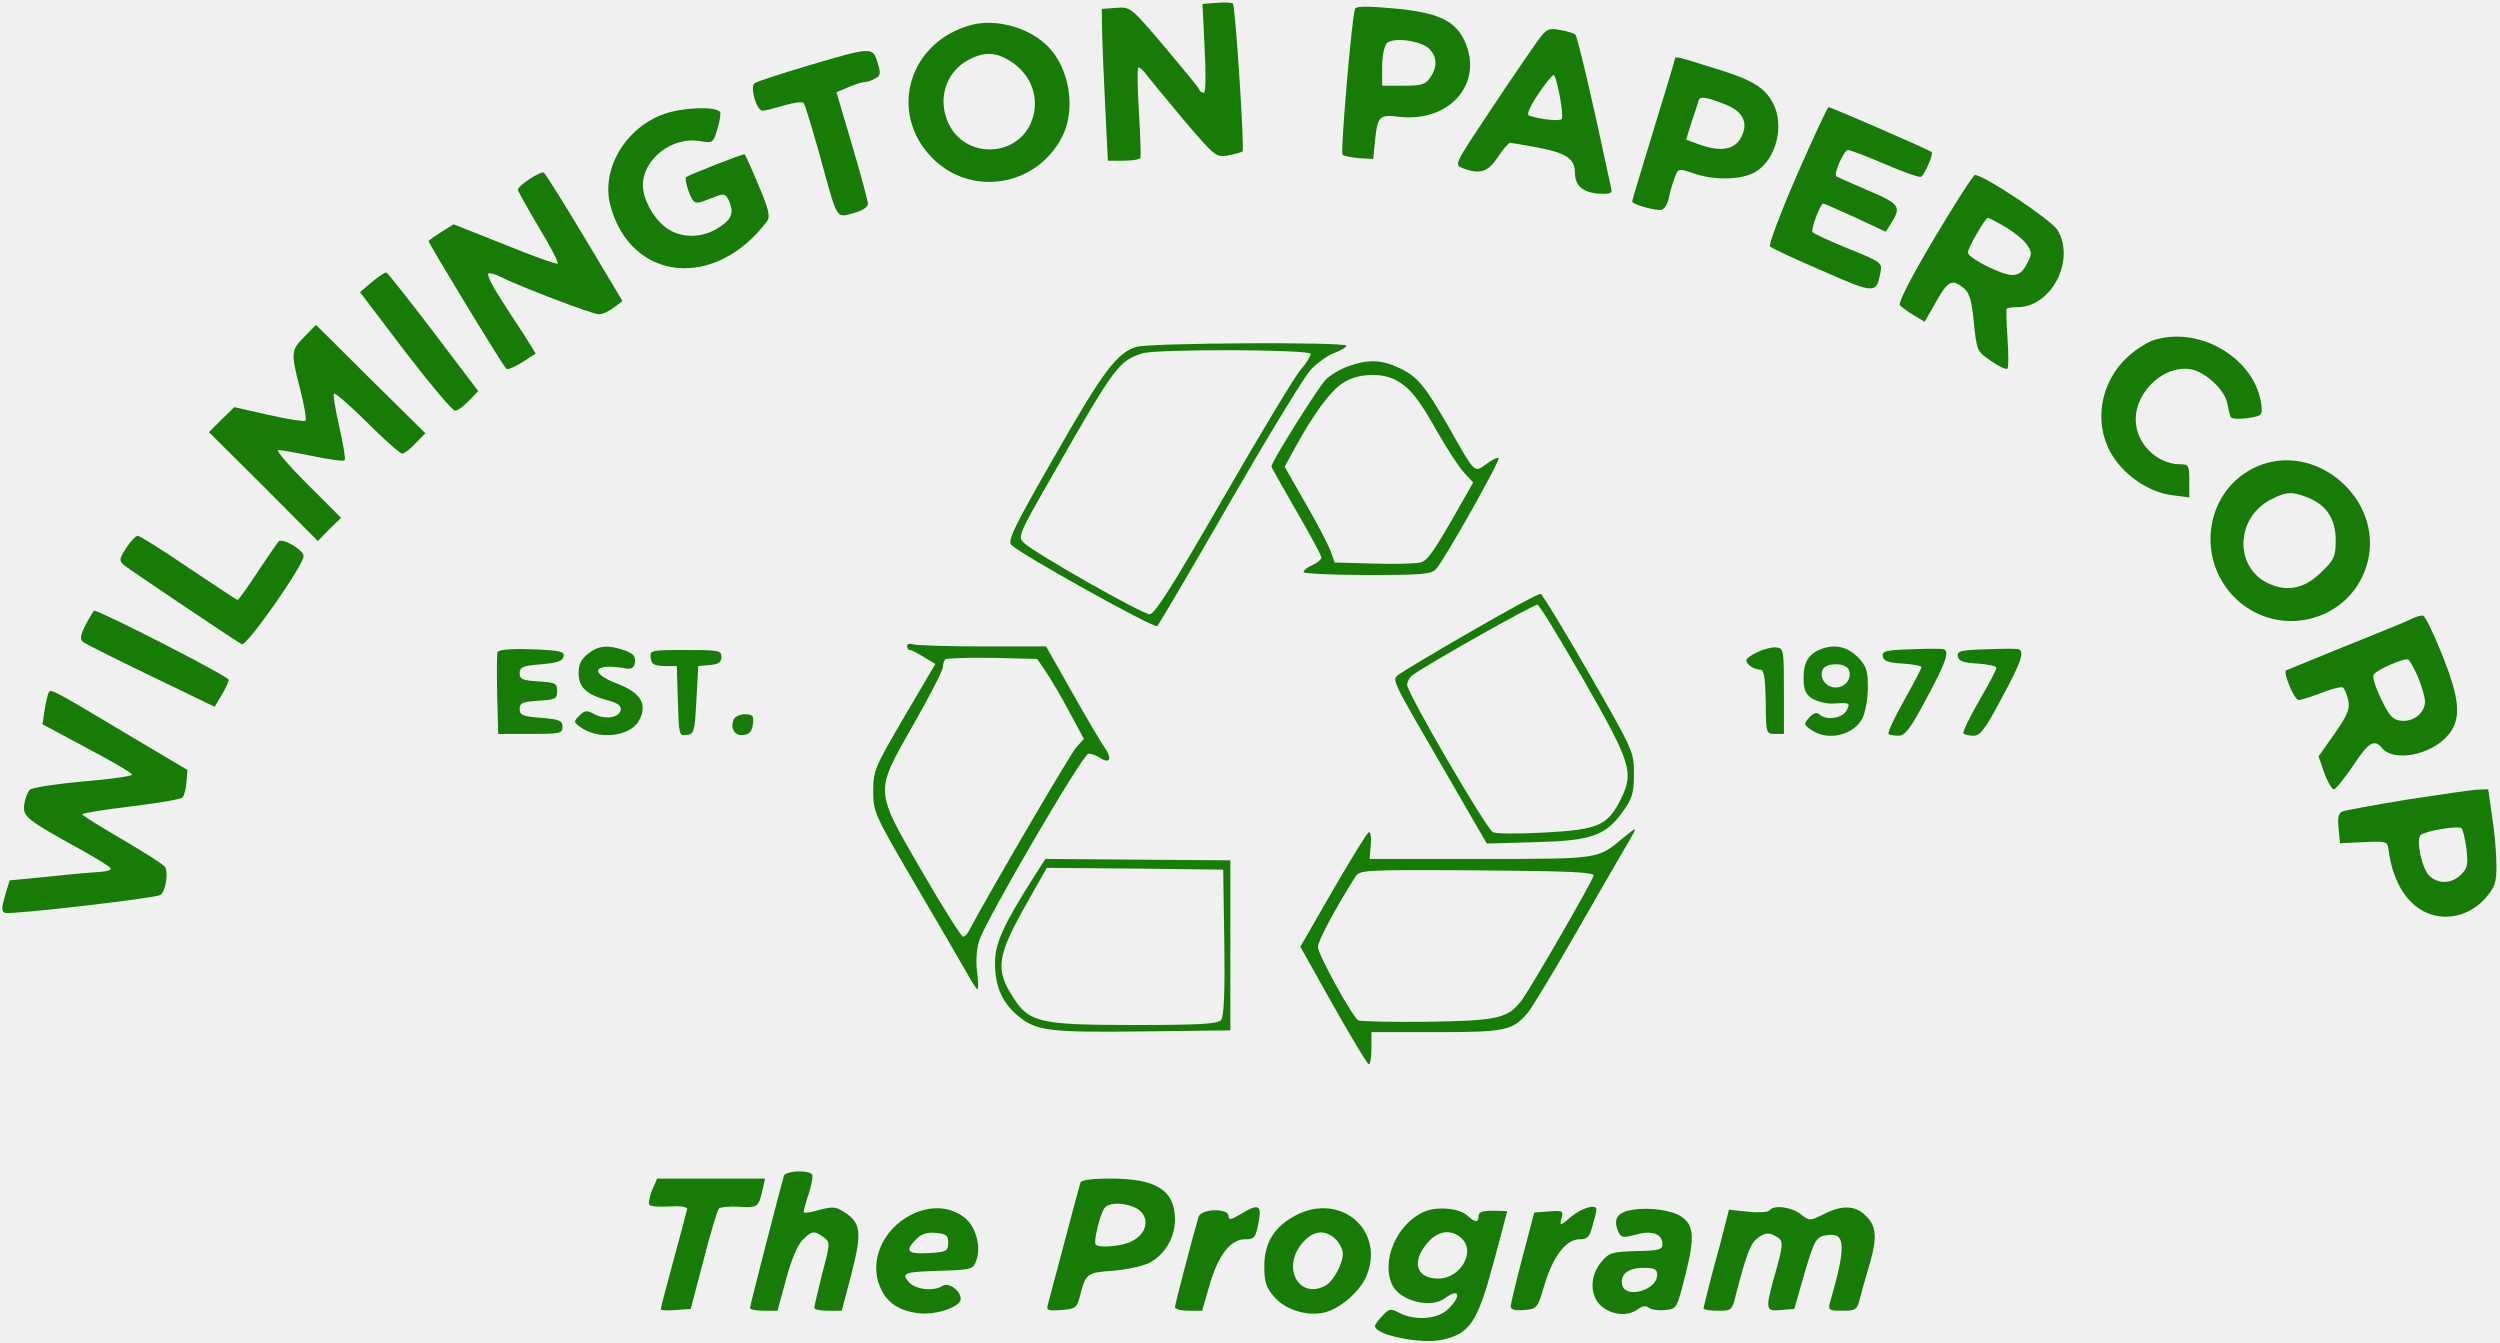
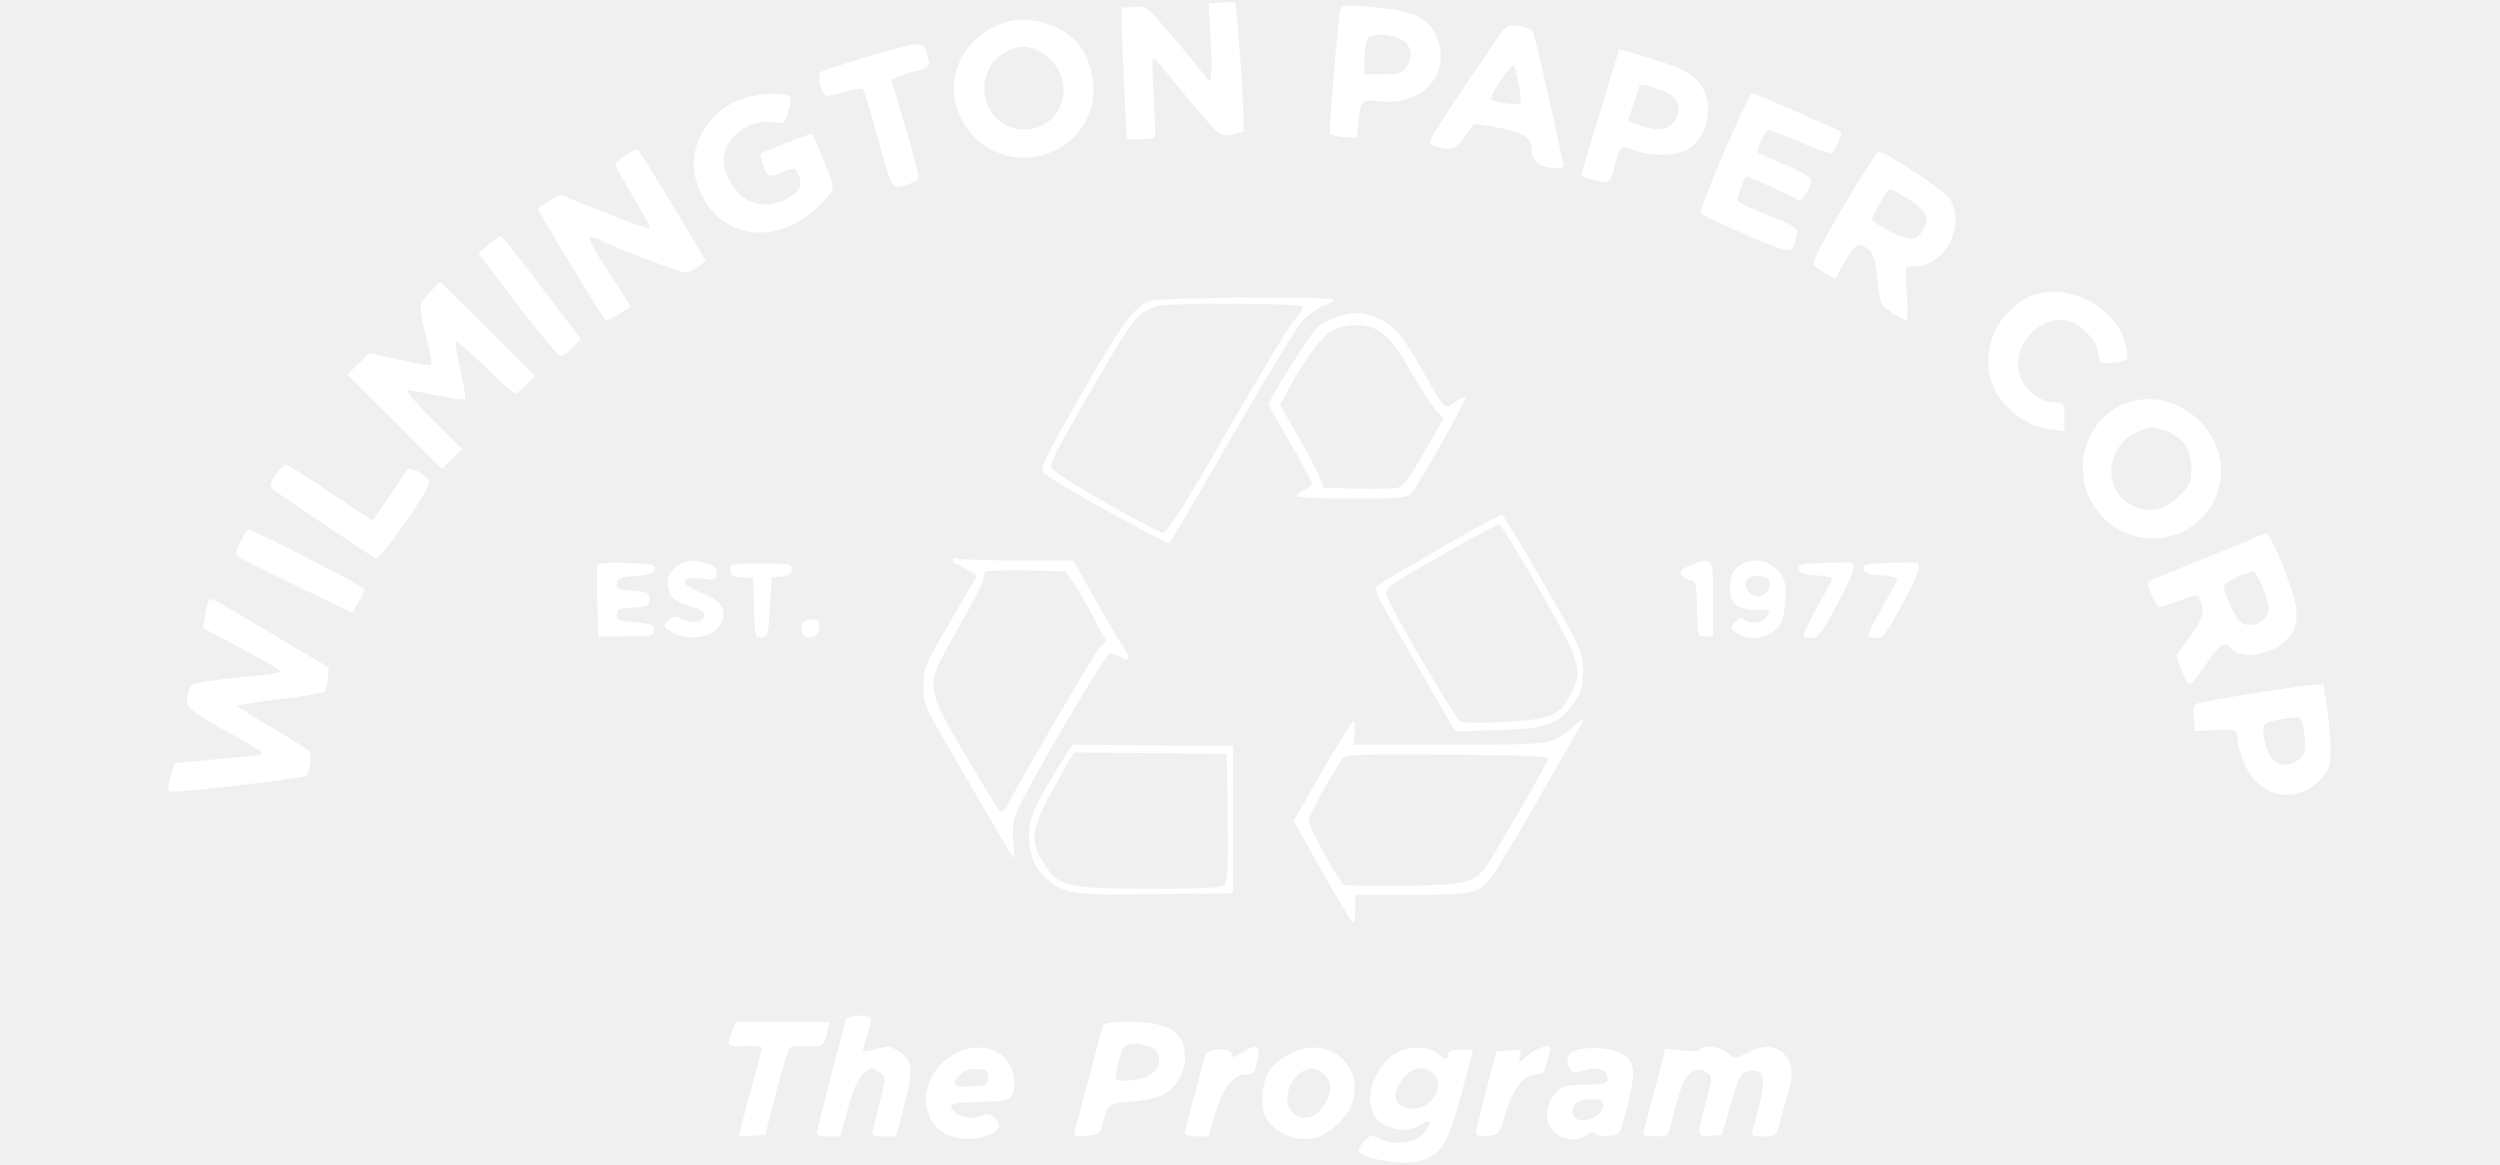
- <svg xmlns="http://www.w3.org/2000/svg" version="1.0" class="changeColor" width="700pt" height="376pt" viewBox="0 0 700 376" preserveAspectRatio="xMidYMid meet">
-   <g transform="translate(0,376) scale(0.1,-0.1)" fill="#167C06" stroke="none">
+ <svg xmlns="http://www.w3.org/2000/svg" version="1.0" class="changeColor" width="700pt" height="326pt" viewBox="0 0 700 376" preserveAspectRatio="xMidYMid meet">
+   <g transform="translate(0,376) scale(0.1,-0.1)" fill="#fff" stroke="none">
    <path d="M3406 3752 l-39 -3 6 -125 c4 -71 3 -124 -2 -124 -5 0 -11 4 -13 9 -1 5 -46 59 -98 121 -94 110 -94 111 -135 108 l-40 -3 1 -70 c1 -38 5 -134 9 -212 l7 -143 43 0 c24 0 46 3 48 8 2 4 0 61 -4 127 -4 66 -5 122 -2 125 3 3 11 -4 19 -14 8 -11 56 -69 106 -129 91 -107 93 -108 128 -102 19 4 37 9 39 11 6 6 -20 409 -27 414 -4 3 -25 4 -46 2z" />
    <path d="M3794 3735 c-9 -23 -41 -400 -35 -408 4 -4 25 -8 47 -10 l39 -2 5 50 c7 70 12 75 68 68 140 -16 236 92 184 210 -27 60 -76 83 -206 94 -70 6 -99 6 -102 -2z m206 -110 c24 -22 26 -53 4 -83 -13 -19 -24 -22 -75 -22 l-59 0 0 53 c0 29 6 59 13 66 17 17 92 8 117 -14z" />
    <path d="M2723 3691 c-177 -45 -238 -244 -114 -372 108 -111 291 -83 364 56 42 80 21 201 -45 261 -52 48 -139 71 -205 55z m104 -101 c62 -38 87 -108 60 -173 -42 -99 -185 -101 -231 -3 -32 68 -8 144 55 178 43 23 76 23 116 -2z" />
    <path d="M4308 3649 c-14 -19 -73 -105 -131 -192 -105 -158 -106 -158 -81 -168 48 -18 70 -11 98 31 14 22 30 40 34 40 4 0 41 -6 82 -14 77 -15 100 -31 100 -71 0 -34 22 -54 65 -57 30 -2 39 0 37 11 -54 255 -95 428 -101 434 -4 4 -24 10 -43 13 -31 6 -38 3 -60 -27z m59 -156 c6 -32 9 -62 6 -66 -4 -7 -57 -2 -91 9 -8 2 -1 21 24 59 20 30 40 55 44 55 4 0 11 -26 17 -57z" />
    <path d="M2265 3577 c-77 -23 -145 -45 -152 -50 -14 -9 5 -77 22 -77 7 0 34 7 61 15 27 8 51 11 54 7 4 -4 23 -68 44 -142 52 -190 46 -180 95 -167 26 7 41 17 41 27 0 8 -20 82 -44 163 l-44 149 34 14 c18 8 38 14 44 14 6 0 20 4 30 10 16 8 17 14 7 45 -13 44 -16 44 -192 -8z" />
    <path d="M4690 3596 c0 -3 -27 -93 -60 -200 -33 -108 -60 -197 -60 -200 0 -9 71 -28 84 -23 7 3 16 18 19 34 3 15 10 40 16 55 10 27 10 27 52 13 58 -21 137 -19 175 4 57 35 81 128 49 191 -23 45 -59 67 -165 99 -101 32 -110 34 -110 27z m147 -131 c40 -17 56 -45 43 -79 -17 -46 -59 -55 -132 -27 l-27 10 15 48 c9 26 18 54 20 61 4 14 21 11 81 -13z" />
    <path d="M1860 3441 c-109 -38 -178 -156 -151 -256 57 -214 294 -238 439 -44 9 12 5 32 -24 100 -19 46 -37 85 -39 87 -2 3 -152 -56 -164 -64 -5 -4 7 -46 18 -63 8 -12 15 -11 50 3 41 16 41 16 53 -8 14 -33 6 -52 -34 -76 -48 -29 -109 -27 -149 7 -33 28 -59 78 -59 114 0 73 81 137 159 124 37 -6 38 -6 50 35 7 23 10 44 7 47 -15 16 -105 12 -156 -6z" />
    <path d="M5031 3269 c-46 -106 -79 -194 -75 -199 5 -5 71 -36 146 -68 147 -65 152 -65 163 -6 6 28 4 30 -90 68 -52 21 -97 42 -100 46 -5 8 22 80 30 80 3 0 43 -18 90 -39 l85 -40 14 22 c31 48 26 56 -64 94 -47 20 -87 38 -88 39 -9 6 21 74 32 74 7 0 54 -18 105 -40 51 -22 96 -38 100 -35 10 6 35 64 30 69 -6 6 -282 126 -289 126 -3 0 -43 -86 -89 -191z" />
    <path d="M1483 3259 c-18 -12 -33 -25 -33 -30 0 -4 27 -52 59 -106 33 -54 56 -99 52 -101 -5 -2 -72 22 -150 54 l-141 56 -35 -22 c-19 -12 -35 -23 -35 -25 0 -7 211 -354 218 -358 4 -3 24 6 45 19 l37 24 -33 53 c-19 28 -50 77 -70 108 -20 31 -33 59 -30 63 3 3 17 -1 32 -8 55 -28 260 -106 278 -106 10 0 29 9 42 19 l24 18 -107 179 c-59 98 -110 180 -114 181 -4 2 -22 -7 -39 -18z" />
    <path d="M5416 3093 c-65 -110 -102 -181 -96 -188 5 -5 22 -18 39 -28 l30 -18 32 56 c33 59 45 65 78 38 16 -14 22 -35 28 -98 8 -78 9 -79 48 -106 22 -15 43 -25 46 -21 3 4 3 42 0 85 -3 43 -4 80 -2 83 2 2 16 4 30 4 95 0 163 132 112 216 -17 28 -206 154 -231 154 -5 0 -56 -80 -114 -177z m200 31 c25 -15 52 -37 60 -50 14 -20 14 -26 -1 -53 -11 -23 -23 -31 -41 -31 -30 0 -124 48 -124 63 0 13 49 97 56 97 3 0 26 -12 50 -26z" />
    <path d="M1041 2970 l-33 -28 126 -166 c70 -91 133 -166 140 -166 7 0 24 12 39 28 l26 27 -125 165 c-69 91 -129 166 -132 167 -4 1 -22 -11 -41 -27z" />
    <path d="M852 2817 c-38 -39 -38 -44 -11 -149 11 -44 18 -83 14 -86 -3 -3 -49 4 -102 16 l-97 22 -36 -35 -35 -35 153 -152 152 -153 32 33 33 32 -95 95 c-52 52 -89 95 -81 95 7 0 51 -8 97 -17 46 -10 86 -15 89 -12 3 4 -4 46 -15 94 -11 48 -18 90 -15 93 3 3 45 -33 93 -81 48 -48 92 -87 98 -87 6 0 23 13 37 28 l28 29 -153 151 c-84 84 -153 152 -153 152 -1 0 -15 -15 -33 -33z" />
    <path d="M6035 2809 c-16 -4 -47 -22 -68 -40 -86 -71 -109 -193 -52 -285 37 -59 106 -104 170 -111 l45 -6 0 47 c0 43 -2 46 -25 46 -66 0 -125 59 -125 125 0 81 81 154 155 141 40 -8 93 -56 101 -94 3 -15 7 -32 9 -38 2 -7 19 -8 47 -5 40 6 43 8 40 35 -14 128 -167 223 -297 185z" />
    <path d="M3183 2789 c-55 -16 -93 -66 -231 -308 -112 -195 -132 -236 -120 -247 29 -28 401 -235 408 -227 5 4 97 161 204 347 108 187 210 355 228 373 18 18 47 39 65 45 18 7 33 16 33 20 0 11 -548 8 -587 -3z m487 -20 c0 -6 -12 -26 -27 -43 -16 -17 -113 -179 -217 -359 -141 -245 -193 -327 -207 -327 -20 0 -322 171 -352 200 -18 17 -15 24 84 196 171 300 182 314 249 335 42 12 470 11 470 -2z" />
    <path d="M3777 2735 c-22 -7 -50 -24 -64 -37 -20 -19 -153 -231 -153 -244 0 -3 32 -59 70 -125 39 -67 70 -125 70 -130 0 -5 -11 -15 -25 -21 -14 -6 -25 -15 -25 -20 0 -4 80 -8 178 -8 158 0 181 2 194 18 25 29 180 304 174 309 -3 3 -18 -4 -34 -16 -35 -25 -30 -30 -106 104 -68 118 -88 142 -141 166 -47 22 -86 23 -138 4z m131 -39 c39 -21 64 -51 117 -146 27 -47 60 -98 74 -113 l26 -28 -24 -42 c-86 -152 -103 -177 -124 -182 -12 -3 -71 -5 -131 -3 l-109 3 -11 31 c-6 17 -37 77 -70 134 l-59 103 29 53 c50 92 98 158 133 181 39 27 107 31 149 9z" />
    <path d="M6320 2454 c-145 -63 -176 -259 -59 -371 125 -118 329 -59 369 106 42 175 -146 336 -310 265z m144 -88 c51 -21 76 -60 76 -119 0 -44 -4 -54 -38 -87 -46 -46 -93 -58 -145 -36 -102 42 -100 187 3 238 42 22 60 22 104 4z" />
    <path d="M353 2225 c-20 -31 -20 -35 -5 -48 15 -12 294 -200 329 -221 13 -7 173 221 173 247 0 17 -59 52 -70 41 -4 -5 -31 -44 -59 -86 -28 -43 -53 -78 -56 -78 -2 0 -63 41 -137 90 -73 50 -137 90 -143 90 -5 -1 -20 -16 -32 -35z" />
    <path d="M4119 1992 c-103 -59 -194 -114 -203 -121 -19 -16 -25 -4 147 -300 l100 -173 136 4 c158 4 197 18 246 87 26 36 30 52 30 105 0 61 -2 65 -126 281 -69 120 -130 220 -135 222 -5 2 -93 -46 -195 -105z m314 -134 c133 -232 142 -260 107 -332 -37 -77 -63 -89 -214 -97 -72 -4 -138 -4 -146 1 -19 10 -240 390 -240 412 0 9 6 20 13 26 29 24 343 201 352 199 6 -2 63 -96 128 -209z" />
    <path d="M240 2011 c-15 -30 -17 -41 -7 -49 7 -5 92 -48 190 -95 l178 -86 19 32 c11 18 20 37 20 44 0 9 -359 193 -376 193 -2 0 -13 -18 -24 -39z" />
    <path d="M6750 2026 c-14 -7 -97 -41 -185 -76 -88 -36 -162 -66 -164 -67 -9 -6 23 -83 35 -83 7 0 36 9 64 20 28 11 55 18 60 15 5 -3 11 -19 15 -35 5 -25 -1 -41 -38 -94 l-45 -64 16 -46 c9 -25 21 -46 27 -46 5 0 29 30 53 65 43 66 60 77 81 51 34 -41 139 -20 186 36 38 45 33 101 -18 227 -23 58 -47 106 -52 107 -6 2 -21 -3 -35 -10z m21 -163 c10 -25 19 -55 19 -67 0 -32 -32 -58 -67 -54 -23 2 -33 13 -56 61 -15 31 -25 62 -21 68 9 14 87 48 97 42 5 -3 17 -25 28 -50z" />
    <path d="M2540 1951 c0 -6 3 -11 8 -11 4 0 21 -9 39 -20 l32 -19 -87 -148 c-83 -142 -87 -151 -87 -208 0 -58 3 -65 114 -255 63 -107 128 -219 144 -247 16 -29 31 -53 34 -53 3 0 2 21 -1 48 -4 28 -2 64 6 89 18 56 290 523 306 523 7 0 21 -5 32 -12 28 -18 35 -3 13 29 -11 15 -52 85 -92 156 l-72 127 -179 0 c-98 0 -185 3 -194 6 -9 3 -16 1 -16 -5z m390 -74 c14 -21 44 -72 65 -112 l40 -74 -21 -23 c-16 -17 -245 -409 -302 -516 -4 -8 -11 -14 -15 -15 -5 -1 -56 81 -115 182 -135 234 -134 219 -24 413 45 79 82 151 82 160 0 8 3 18 7 22 4 3 63 5 132 4 l125 -3 26 -38z" />
    <path d="M1393 1934 c-2 -5 -2 -59 -1 -120 l3 -109 90 0 c83 0 90 1 90 20 0 17 -8 21 -60 25 -52 4 -60 8 -60 25 0 17 8 20 53 23 47 3 52 5 52 27 0 22 -5 24 -52 27 -45 3 -53 6 -53 23 0 17 8 21 60 25 46 4 61 9 63 22 3 14 -9 17 -89 20 -58 2 -93 -1 -96 -8z" />
    <path d="M1646 1929 c-19 -15 -26 -30 -26 -53 0 -40 21 -60 78 -76 32 -8 42 -16 40 -28 -4 -22 -44 -28 -75 -11 -20 11 -26 10 -41 -5 -16 -16 -16 -18 2 -31 50 -38 140 -28 165 17 25 45 6 78 -59 103 -85 32 -69 60 25 43 14 -2 21 3 23 18 2 17 -5 24 -29 33 -47 16 -73 14 -103 -10z" />
    <path d="M4923 1935 c-18 -8 -33 -18 -33 -24 0 -12 20 -25 39 -26 10 0 14 -22 15 -90 1 -89 1 -90 26 -90 l25 0 0 120 c0 113 -1 120 -20 122 -11 2 -35 -4 -52 -12z" />
    <path d="M5100 1943 c-35 -13 -50 -37 -50 -79 0 -35 5 -47 24 -60 14 -8 40 -15 58 -14 48 3 50 2 38 -20 -12 -22 -58 -28 -76 -10 -7 7 -16 4 -28 -9 -16 -18 -16 -20 6 -35 45 -32 118 -15 143 33 8 17 15 55 15 86 0 49 -4 60 -29 86 -29 28 -63 36 -101 22z m77 -59 c9 -24 -10 -49 -37 -49 -27 0 -46 25 -37 49 4 10 18 16 37 16 19 0 33 -6 37 -16z" />
    <path d="M5352 1942 c-72 -2 -83 -5 -80 -20 2 -13 16 -18 56 -20 28 -2 52 -6 52 -10 0 -4 -22 -46 -49 -94 -27 -48 -46 -89 -43 -93 3 -3 15 -5 28 -5 18 0 33 19 78 104 54 100 65 131 49 138 -5 2 -45 2 -91 0z" />
    <path d="M5562 1942 c-72 -2 -83 -5 -80 -20 2 -13 16 -18 56 -20 28 -2 52 -7 52 -12 0 -5 -22 -47 -49 -93 -27 -47 -47 -88 -43 -91 3 -3 16 -6 28 -6 19 0 33 19 78 104 54 99 65 131 49 138 -5 2 -45 2 -91 0z" />
    <path d="M1822 1918 c2 -18 10 -22 38 -23 l35 0 3 -98 c3 -95 3 -98 25 -95 21 3 22 9 27 98 l5 95 33 3 c24 2 32 8 32 23 0 18 -8 19 -101 19 -98 0 -100 -1 -97 -22z" />
    <path d="M137 1822 c-3 -4 -8 -26 -12 -49 l-6 -41 125 -67 c69 -36 126 -70 126 -74 0 -4 -62 -13 -137 -19 -75 -7 -142 -17 -149 -23 -6 -5 -14 -24 -16 -41 -5 -34 4 -42 160 -128 45 -25 82 -48 82 -52 0 -5 -12 -8 -27 -9 -16 -1 -79 -6 -142 -13 l-114 -11 -13 -43 c-10 -35 -10 -44 0 -48 15 -6 420 41 435 50 15 10 24 66 12 80 -6 7 -61 42 -121 77 -60 35 -110 66 -110 69 0 3 61 13 136 22 75 9 140 20 145 25 4 4 10 24 11 42 l3 35 -165 98 c-206 123 -218 130 -223 120z" />
    <path d="M2054 1745 c-10 -25 4 -47 28 -43 17 2 24 11 26 31 3 23 0 27 -23 27 -14 0 -28 -7 -31 -15z" />
    <path d="M6739 1521 c-91 -15 -172 -30 -180 -33 -11 -4 -14 -17 -11 -47 l4 -42 67 3 c64 3 66 2 69 -22 12 -94 57 -162 121 -181 53 -16 111 2 150 46 27 31 31 43 31 93 0 31 -5 92 -12 135 l-11 77 -31 -1 c-17 -1 -106 -14 -197 -28z m167 -137 c5 -45 3 -55 -15 -73 -26 -26 -65 -27 -89 -3 -21 21 -38 100 -24 114 11 11 104 27 114 19 4 -3 10 -29 14 -57z" />
    <path d="M4545 1414 c-72 -60 -63 -59 -400 -59 l-310 0 3 38 c2 20 0 37 -5 37 -4 0 -49 -73 -100 -161 l-92 -160 92 -164 c51 -90 95 -164 100 -165 4 0 7 20 7 45 l0 45 180 0 c193 0 214 4 256 52 11 12 75 118 141 233 66 116 131 227 143 248 26 44 25 44 -15 11z m-83 -106 c-5 -19 -172 -308 -200 -347 -39 -53 -67 -59 -268 -62 -99 -1 -185 1 -191 4 -17 11 -113 185 -113 206 0 16 51 111 105 196 12 19 22 20 341 18 261 -2 328 -5 326 -15z" />
    <path d="M2895 1305 c-87 -137 -110 -188 -109 -245 1 -63 20 -107 64 -144 51 -43 87 -47 350 -44 l245 3 0 238 0 238 -259 2 -259 2 -32 -50z m533 -184 c2 -142 -1 -208 -9 -217 -9 -11 -58 -14 -243 -14 -265 0 -294 7 -339 77 -51 79 -46 115 38 264 l56 99 247 -2 247 -3 3 -204z" />
    <path d="M2195 468 c-9 -30 -95 -364 -95 -370 0 -5 17 -8 39 -8 l38 0 24 88 c14 53 32 96 46 110 26 26 33 27 59 8 19 -14 19 -16 -4 -103 -12 -48 -22 -91 -22 -95 0 -5 17 -8 38 -8 l39 0 27 103 c30 116 27 143 -20 173 -22 15 -32 16 -67 7 -23 -7 -43 -10 -46 -8 -2 2 4 25 13 51 8 25 13 50 10 55 -8 14 -74 11 -79 -3z" />
    <path d="M1826 428 c-7 -18 -11 -37 -8 -41 2 -5 27 -7 56 -5 30 2 50 -1 50 -7 -1 -6 -18 -70 -38 -143 -20 -73 -36 -135 -36 -138 0 -3 19 -4 42 -2 l42 3 36 137 c19 75 39 140 43 144 4 4 29 7 56 5 53 -3 55 -1 66 47 l7 32 -151 0 -151 0 -14 -32z" />
    <path d="M3025 448 c-2 -7 -23 -83 -45 -168 -23 -85 -43 -163 -46 -173 -5 -16 0 -18 37 -15 41 3 44 5 54 43 15 59 19 62 92 67 38 3 83 13 101 22 43 22 72 71 72 121 0 82 -52 115 -180 115 -56 0 -82 -4 -85 -12z m148 -67 c47 -18 46 -71 -3 -96 -28 -15 -91 -20 -102 -10 -7 8 12 86 25 103 11 14 46 16 80 3z" />
    <path d="M2550 358 c-78 -40 -117 -129 -86 -201 18 -44 53 -68 109 -74 48 -6 117 18 117 40 0 23 -33 47 -50 37 -26 -17 -76 -11 -95 10 -23 26 -14 29 95 32 82 3 85 4 94 30 14 39 -3 97 -35 120 -41 31 -97 33 -149 6z m105 -78 c0 -22 -5 -25 -44 -28 -67 -5 -79 3 -50 34 18 19 32 24 59 22 30 -3 35 -7 35 -28z" />
    <path d="M3473 360 c-27 -16 -33 -17 -33 -5 0 23 -77 21 -84 -2 -16 -54 -66 -245 -66 -253 0 -6 17 -10 38 -10 l38 0 22 76 c24 81 58 124 98 124 27 0 30 4 39 53 8 44 -3 47 -52 17z" />
    <path d="M3630 358 c-62 -32 -90 -77 -90 -144 0 -42 5 -59 26 -83 30 -37 88 -56 138 -47 44 8 104 59 122 103 53 127 -71 235 -196 171z m110 -68 c11 -11 20 -29 20 -40 0 -29 -27 -78 -49 -90 -74 -39 -123 50 -65 119 30 36 65 40 94 11z" />
    <path d="M3985 366 c-76 -35 -120 -141 -85 -207 24 -43 108 -63 146 -34 40 30 48 8 9 -30 -28 -29 -93 -34 -137 -11 -24 13 -28 12 -47 -8 -12 -12 -21 -25 -21 -29 0 -25 130 -52 190 -38 76 17 97 50 141 212 21 79 39 145 39 147 0 1 -18 2 -40 2 -29 0 -40 -4 -40 -15 0 -19 -9 -19 -31 1 -24 22 -88 27 -124 10z m107 -73 c41 -37 -2 -113 -65 -113 -61 0 -76 46 -31 99 29 35 67 41 96 14z" />
    <path d="M4399 353 c-32 -27 -32 -27 -27 -5 6 22 4 23 -35 20 l-41 -3 -33 -125 c-18 -69 -33 -131 -33 -138 0 -9 12 -12 37 -10 37 3 38 4 58 72 24 79 60 126 98 126 22 0 28 7 36 38 6 20 11 40 11 45 0 17 -41 5 -71 -20z" />
    <path d="M4573 373 c-42 -6 -56 -24 -44 -56 9 -23 12 -24 51 -14 46 13 75 2 75 -27 0 -15 -11 -18 -73 -19 -67 -2 -76 -4 -98 -30 -34 -40 -33 -98 2 -126 31 -24 72 -27 100 -7 13 10 23 11 31 4 6 -5 27 -8 45 -6 33 3 33 3 57 98 27 105 24 141 -12 164 -25 17 -87 26 -134 19z m67 -183 c0 -43 -90 -68 -98 -27 -6 29 17 47 59 47 32 0 39 -3 39 -20z" />
    <path d="M4955 371 c-3 -5 -30 -7 -59 -4 l-55 6 -11 -44 c-6 -24 -22 -85 -36 -135 -13 -51 -24 -94 -24 -98 0 -3 18 -6 40 -6 38 0 40 1 50 43 32 123 42 148 65 163 18 12 28 13 44 4 26 -13 26 -18 1 -108 -28 -100 -27 -104 17 -100 l37 3 27 94 c30 103 34 109 68 113 49 6 50 -33 5 -189 -6 -21 -3 -23 34 -23 40 0 42 1 52 43 6 23 18 64 26 91 20 71 18 103 -11 131 -29 30 -67 32 -119 5 -39 -19 -39 -19 -64 0 -26 21 -77 27 -87 11z" />
  </g>
</svg>
